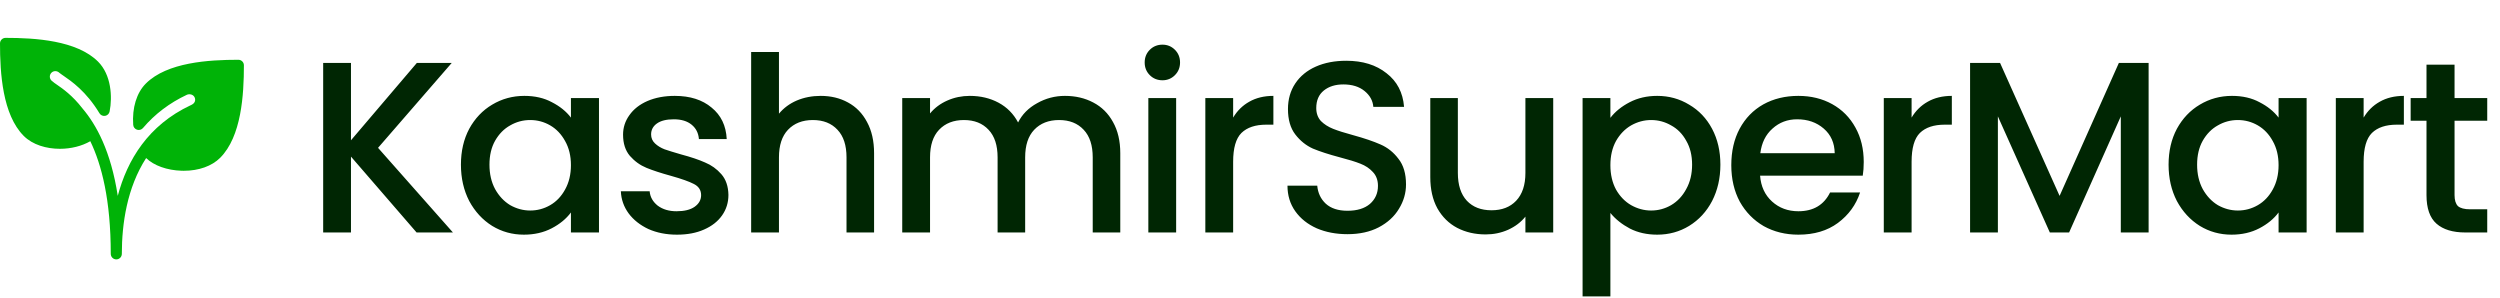
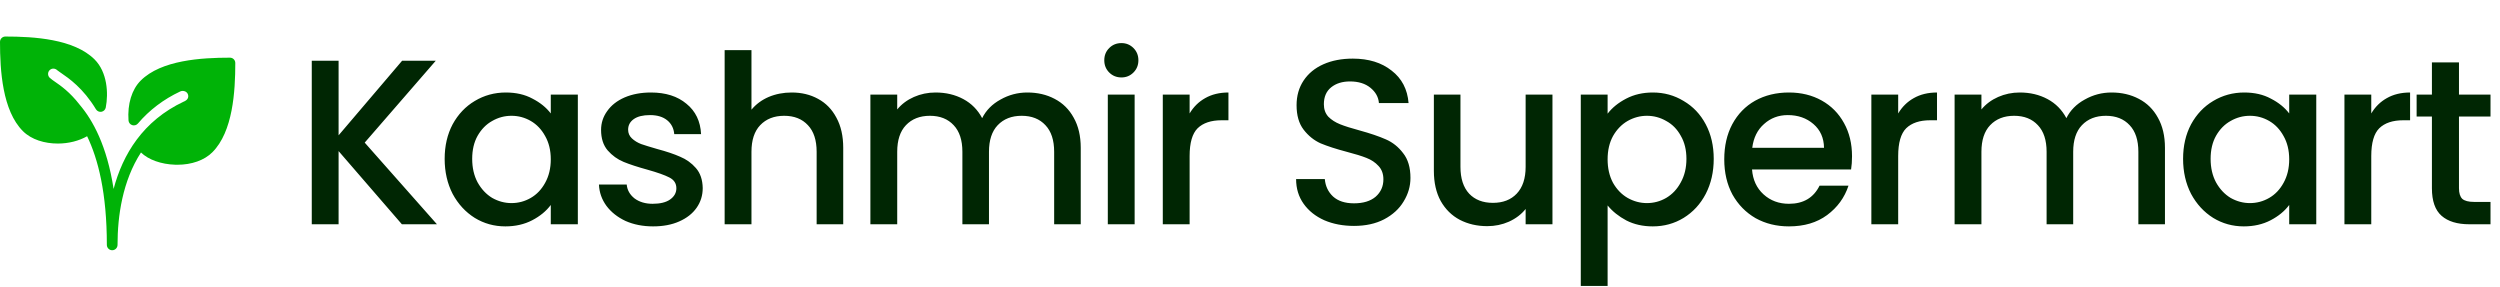
- <svg xmlns="http://www.w3.org/2000/svg" width="328" height="39" viewBox="0 0 328 39" fill="none">
+ <svg xmlns="http://www.w3.org/2000/svg" width="340" height="39" viewBox="0 0 340 39" fill="none">
  <path d="M31.275 7.843C27.402 7.843 21.931 8.167 19.135 10.961C17.925 12.172 17.32 14.145 17.477 16.379C17.497 16.674 17.694 16.925 17.976 17.018C18.256 17.11 18.564 17.024 18.756 16.799C20.311 14.969 22.244 13.503 24.505 12.441C24.696 12.349 24.923 12.342 25.13 12.415C25.311 12.48 25.453 12.603 25.528 12.762C25.682 13.087 25.632 13.516 25.121 13.757C25.092 13.772 25.066 13.791 25.037 13.804C25.026 13.808 25.015 13.807 25.006 13.811C19.435 16.43 16.695 20.998 15.451 25.696C14.545 19.814 12.629 16.351 10.82 14.225C9.511 12.528 8.223 11.628 7.479 11.12C7.341 11.025 6.924 10.741 6.751 10.568C6.468 10.284 6.468 9.823 6.751 9.54C7.035 9.258 7.497 9.258 7.812 9.572C7.889 9.64 8.013 9.728 8.17 9.832L8.299 9.919C9.351 10.64 11.31 11.979 13.048 14.86C13.203 15.117 13.504 15.255 13.796 15.2C14.093 15.148 14.325 14.92 14.383 14.625C14.763 12.688 14.593 9.813 12.865 8.085C10.069 5.293 4.598 4.968 0.727 4.968C0.326 4.968 0 5.294 0 5.695C0 9.568 0.324 15.039 3.118 17.835C4.284 19 6.081 19.523 7.867 19.523C9.325 19.523 10.753 19.159 11.848 18.526C13.34 21.619 14.532 26.238 14.532 33.305C14.532 33.706 14.857 34.032 15.258 34.032C15.659 34.032 15.985 33.706 15.985 33.305C15.985 29.363 16.66 24.631 19.173 20.737C20.18 21.721 21.914 22.344 23.835 22.402C23.931 22.405 24.025 22.406 24.119 22.406C26.071 22.406 27.796 21.795 28.881 20.708C31.677 17.912 32 12.441 32 8.568C32.002 8.167 31.677 7.843 31.275 7.843Z" fill="#00B307" />
-   <path d="M54.656 30.5L46.048 20.548V30.5H42.4V8.26H46.048V18.404L54.688 8.26H59.264L49.6 19.396L59.424 30.5H54.656ZM60.474 21.604C60.474 19.833 60.837 18.265 61.562 16.9C62.309 15.535 63.311 14.479 64.57 13.732C65.85 12.964 67.258 12.58 68.794 12.58C70.181 12.58 71.386 12.857 72.41 13.412C73.455 13.945 74.287 14.617 74.906 15.428V12.868H78.586V30.5H74.906V27.876C74.287 28.708 73.445 29.401 72.378 29.956C71.311 30.511 70.095 30.788 68.73 30.788C67.215 30.788 65.829 30.404 64.57 29.636C63.311 28.847 62.309 27.759 61.562 26.372C60.837 24.964 60.474 23.375 60.474 21.604ZM74.906 21.668C74.906 20.452 74.65 19.396 74.138 18.5C73.647 17.604 72.997 16.921 72.186 16.452C71.375 15.983 70.501 15.748 69.562 15.748C68.623 15.748 67.749 15.983 66.938 16.452C66.127 16.9 65.466 17.572 64.954 18.468C64.463 19.343 64.218 20.388 64.218 21.604C64.218 22.82 64.463 23.887 64.954 24.804C65.466 25.721 66.127 26.425 66.938 26.916C67.77 27.385 68.645 27.62 69.562 27.62C70.501 27.62 71.375 27.385 72.186 26.916C72.997 26.447 73.647 25.764 74.138 24.868C74.65 23.951 74.906 22.884 74.906 21.668ZM88.817 30.788C87.431 30.788 86.183 30.543 85.073 30.052C83.986 29.54 83.121 28.857 82.481 28.004C81.841 27.129 81.5 26.159 81.457 25.092H85.234C85.297 25.839 85.65 26.468 86.29 26.98C86.951 27.471 87.772 27.716 88.754 27.716C89.778 27.716 90.567 27.524 91.121 27.14C91.698 26.735 91.986 26.223 91.986 25.604C91.986 24.943 91.665 24.452 91.025 24.132C90.407 23.812 89.415 23.46 88.049 23.076C86.727 22.713 85.65 22.361 84.817 22.02C83.986 21.679 83.26 21.156 82.641 20.452C82.044 19.748 81.746 18.82 81.746 17.668C81.746 16.729 82.023 15.876 82.578 15.108C83.132 14.319 83.921 13.7 84.945 13.252C85.991 12.804 87.186 12.58 88.529 12.58C90.535 12.58 92.145 13.092 93.362 14.116C94.599 15.119 95.26 16.495 95.346 18.244H91.698C91.633 17.455 91.314 16.825 90.737 16.356C90.162 15.887 89.383 15.652 88.401 15.652C87.442 15.652 86.706 15.833 86.194 16.196C85.681 16.559 85.425 17.039 85.425 17.636C85.425 18.105 85.596 18.5 85.938 18.82C86.279 19.14 86.695 19.396 87.186 19.588C87.676 19.759 88.401 19.983 89.362 20.26C90.641 20.601 91.687 20.953 92.498 21.316C93.329 21.657 94.044 22.169 94.641 22.852C95.239 23.535 95.548 24.441 95.57 25.572C95.57 26.575 95.292 27.471 94.737 28.26C94.183 29.049 93.394 29.668 92.37 30.116C91.367 30.564 90.183 30.788 88.817 30.788ZM107.671 12.58C109.015 12.58 110.21 12.868 111.255 13.444C112.322 14.02 113.154 14.873 113.751 16.004C114.37 17.135 114.679 18.5 114.679 20.1V30.5H111.063V20.644C111.063 19.065 110.669 17.86 109.879 17.028C109.09 16.175 108.013 15.748 106.647 15.748C105.282 15.748 104.194 16.175 103.383 17.028C102.594 17.86 102.199 19.065 102.199 20.644V30.5H98.551V6.82H102.199V14.916C102.818 14.169 103.597 13.593 104.535 13.188C105.495 12.783 106.541 12.58 107.671 12.58ZM139.717 12.58C141.103 12.58 142.341 12.868 143.429 13.444C144.538 14.02 145.402 14.873 146.021 16.004C146.661 17.135 146.981 18.5 146.981 20.1V30.5H143.365V20.644C143.365 19.065 142.97 17.86 142.181 17.028C141.391 16.175 140.314 15.748 138.949 15.748C137.583 15.748 136.495 16.175 135.685 17.028C134.895 17.86 134.501 19.065 134.501 20.644V30.5H130.885V20.644C130.885 19.065 130.49 17.86 129.701 17.028C128.911 16.175 127.834 15.748 126.469 15.748C125.103 15.748 124.015 16.175 123.205 17.028C122.415 17.86 122.021 19.065 122.021 20.644V30.5H118.373V12.868H122.021V14.884C122.618 14.159 123.375 13.593 124.293 13.188C125.21 12.783 126.191 12.58 127.237 12.58C128.645 12.58 129.903 12.879 131.013 13.476C132.122 14.073 132.975 14.937 133.573 16.068C134.106 15.001 134.938 14.159 136.069 13.54C137.199 12.9 138.415 12.58 139.717 12.58ZM152.518 10.532C151.857 10.532 151.302 10.308 150.854 9.86C150.406 9.412 150.182 8.857 150.182 8.196C150.182 7.535 150.406 6.98 150.854 6.532C151.302 6.084 151.857 5.86 152.518 5.86C153.158 5.86 153.702 6.084 154.15 6.532C154.598 6.98 154.822 7.535 154.822 8.196C154.822 8.857 154.598 9.412 154.15 9.86C153.702 10.308 153.158 10.532 152.518 10.532ZM154.31 12.868V30.5H150.662V12.868H154.31ZM161.788 15.428C162.321 14.532 163.025 13.839 163.9 13.348C164.796 12.836 165.852 12.58 167.068 12.58V16.356H166.14C164.711 16.356 163.623 16.719 162.876 17.444C162.151 18.169 161.788 19.428 161.788 21.22V30.5H158.14V12.868H161.788V15.428ZM176.789 30.724C175.296 30.724 173.952 30.468 172.757 29.956C171.563 29.423 170.624 28.676 169.941 27.716C169.259 26.756 168.917 25.636 168.917 24.356H172.821C172.907 25.316 173.28 26.105 173.941 26.724C174.624 27.343 175.573 27.652 176.789 27.652C178.048 27.652 179.029 27.353 179.733 26.756C180.437 26.137 180.789 25.348 180.789 24.388C180.789 23.641 180.565 23.033 180.117 22.564C179.691 22.095 179.147 21.732 178.485 21.476C177.845 21.22 176.949 20.943 175.797 20.644C174.347 20.26 173.163 19.876 172.245 19.492C171.349 19.087 170.581 18.468 169.941 17.636C169.301 16.804 168.981 15.695 168.981 14.308C168.981 13.028 169.301 11.908 169.941 10.948C170.581 9.988 171.477 9.252 172.629 8.74C173.781 8.228 175.115 7.972 176.629 7.972C178.784 7.972 180.544 8.516 181.909 9.604C183.296 10.671 184.064 12.143 184.213 14.02H180.181C180.117 13.209 179.733 12.516 179.029 11.94C178.325 11.364 177.397 11.076 176.245 11.076C175.2 11.076 174.347 11.343 173.685 11.876C173.024 12.409 172.693 13.177 172.693 14.18C172.693 14.863 172.896 15.428 173.301 15.876C173.728 16.303 174.261 16.644 174.901 16.9C175.541 17.156 176.416 17.433 177.525 17.732C178.997 18.137 180.192 18.543 181.109 18.948C182.048 19.353 182.837 19.983 183.477 20.836C184.139 21.668 184.469 22.788 184.469 24.196C184.469 25.327 184.16 26.393 183.541 27.396C182.944 28.399 182.059 29.209 180.885 29.828C179.733 30.425 178.368 30.724 176.789 30.724ZM203.782 12.868V30.5H200.134V28.42C199.558 29.145 198.8 29.721 197.862 30.148C196.944 30.553 195.963 30.756 194.918 30.756C193.531 30.756 192.283 30.468 191.174 29.892C190.086 29.316 189.222 28.463 188.582 27.332C187.963 26.201 187.654 24.836 187.654 23.236V12.868H191.27V22.692C191.27 24.271 191.664 25.487 192.454 26.34C193.243 27.172 194.32 27.588 195.686 27.588C197.051 27.588 198.128 27.172 198.918 26.34C199.728 25.487 200.134 24.271 200.134 22.692V12.868H203.782ZM211.283 15.46C211.902 14.649 212.744 13.967 213.811 13.412C214.878 12.857 216.083 12.58 217.427 12.58C218.963 12.58 220.36 12.964 221.619 13.732C222.899 14.479 223.902 15.535 224.627 16.9C225.352 18.265 225.715 19.833 225.715 21.604C225.715 23.375 225.352 24.964 224.627 26.372C223.902 27.759 222.899 28.847 221.619 29.636C220.36 30.404 218.963 30.788 217.427 30.788C216.083 30.788 214.888 30.521 213.843 29.988C212.798 29.433 211.944 28.751 211.283 27.94V38.884H207.635V12.868H211.283V15.46ZM222.003 21.604C222.003 20.388 221.747 19.343 221.235 18.468C220.744 17.572 220.083 16.9 219.251 16.452C218.44 15.983 217.566 15.748 216.627 15.748C215.71 15.748 214.835 15.983 214.003 16.452C213.192 16.921 212.531 17.604 212.019 18.5C211.528 19.396 211.283 20.452 211.283 21.668C211.283 22.884 211.528 23.951 212.019 24.868C212.531 25.764 213.192 26.447 214.003 26.916C214.835 27.385 215.71 27.62 216.627 27.62C217.566 27.62 218.44 27.385 219.251 26.916C220.083 26.425 220.744 25.721 221.235 24.804C221.747 23.887 222.003 22.82 222.003 21.604ZM244.522 21.252C244.522 21.913 244.48 22.511 244.394 23.044H230.922C231.029 24.452 231.552 25.583 232.49 26.436C233.429 27.289 234.581 27.716 235.946 27.716C237.909 27.716 239.296 26.895 240.106 25.252H244.042C243.509 26.873 242.538 28.207 241.13 29.252C239.744 30.276 238.016 30.788 235.946 30.788C234.261 30.788 232.746 30.415 231.402 29.668C230.08 28.9 229.034 27.833 228.266 26.468C227.52 25.081 227.146 23.481 227.146 21.668C227.146 19.855 227.509 18.265 228.234 16.9C228.981 15.513 230.016 14.447 231.338 13.7C232.682 12.953 234.218 12.58 235.946 12.58C237.61 12.58 239.093 12.943 240.394 13.668C241.696 14.393 242.709 15.417 243.434 16.74C244.16 18.041 244.522 19.545 244.522 21.252ZM240.714 20.1C240.693 18.756 240.213 17.679 239.274 16.868C238.336 16.057 237.173 15.652 235.786 15.652C234.528 15.652 233.45 16.057 232.554 16.868C231.658 17.657 231.125 18.735 230.954 20.1H240.714ZM250.801 15.428C251.334 14.532 252.038 13.839 252.913 13.348C253.809 12.836 254.865 12.58 256.081 12.58V16.356H255.153C253.723 16.356 252.635 16.719 251.889 17.444C251.163 18.169 250.801 19.428 250.801 21.22V30.5H247.153V12.868H250.801V15.428ZM281.898 8.26V30.5H278.25V15.268L271.466 30.5H268.938L262.122 15.268V30.5H258.474V8.26H262.41L270.218 25.7L277.994 8.26H281.898ZM284.517 21.604C284.517 19.833 284.879 18.265 285.605 16.9C286.351 15.535 287.354 14.479 288.613 13.732C289.893 12.964 291.301 12.58 292.837 12.58C294.223 12.58 295.429 12.857 296.453 13.412C297.498 13.945 298.33 14.617 298.949 15.428V12.868H302.629V30.5H298.949V27.876C298.33 28.708 297.487 29.401 296.421 29.956C295.354 30.511 294.138 30.788 292.773 30.788C291.258 30.788 289.871 30.404 288.613 29.636C287.354 28.847 286.351 27.759 285.605 26.372C284.879 24.964 284.517 23.375 284.517 21.604ZM298.949 21.668C298.949 20.452 298.693 19.396 298.181 18.5C297.69 17.604 297.039 16.921 296.229 16.452C295.418 15.983 294.543 15.748 293.605 15.748C292.666 15.748 291.791 15.983 290.981 16.452C290.17 16.9 289.509 17.572 288.997 18.468C288.506 19.343 288.261 20.388 288.261 21.604C288.261 22.82 288.506 23.887 288.997 24.804C289.509 25.721 290.17 26.425 290.981 26.916C291.813 27.385 292.687 27.62 293.605 27.62C294.543 27.62 295.418 27.385 296.229 26.916C297.039 26.447 297.69 25.764 298.181 24.868C298.693 23.951 298.949 22.884 298.949 21.668ZM310.108 15.428C310.641 14.532 311.345 13.839 312.22 13.348C313.116 12.836 314.172 12.58 315.388 12.58V16.356H314.46C313.031 16.356 311.943 16.719 311.196 17.444C310.471 18.169 310.108 19.428 310.108 21.22V30.5H306.46V12.868H310.108V15.428ZM322.037 15.844V25.604C322.037 26.265 322.187 26.745 322.485 27.044C322.805 27.321 323.339 27.46 324.085 27.46H326.325V30.5H323.445C321.803 30.5 320.544 30.116 319.669 29.348C318.795 28.58 318.357 27.332 318.357 25.604V15.844H316.277V12.868H318.357V8.484H322.037V12.868H326.325V15.844H322.037Z" fill="#002603" />
+   <path d="M54.656 30.5L46.048 20.548V30.5H42.4V8.26H46.048V18.404L54.688 8.26H59.264L49.6 19.396L59.424 30.5H54.656ZM60.474 21.604C60.474 19.833 60.837 18.265 61.562 16.9C62.309 15.535 63.311 14.479 64.57 13.732C65.85 12.964 67.258 12.58 68.794 12.58C70.181 12.58 71.386 12.857 72.41 13.412C73.455 13.945 74.287 14.617 74.906 15.428V12.868H78.586V30.5H74.906V27.876C74.287 28.708 73.445 29.401 72.378 29.956C71.311 30.511 70.095 30.788 68.73 30.788C67.215 30.788 65.829 30.404 64.57 29.636C63.311 28.847 62.309 27.759 61.562 26.372C60.837 24.964 60.474 23.375 60.474 21.604ZM74.906 21.668C74.906 20.452 74.65 19.396 74.138 18.5C73.647 17.604 72.997 16.921 72.186 16.452C71.375 15.983 70.501 15.748 69.562 15.748C68.623 15.748 67.749 15.983 66.938 16.452C66.127 16.9 65.466 17.572 64.954 18.468C64.463 19.343 64.218 20.388 64.218 21.604C64.218 22.82 64.463 23.887 64.954 24.804C65.466 25.721 66.127 26.425 66.938 26.916C67.77 27.385 68.645 27.62 69.562 27.62C70.501 27.62 71.375 27.385 72.186 26.916C72.997 26.447 73.647 25.764 74.138 24.868C74.65 23.951 74.906 22.884 74.906 21.668ZM88.817 30.788C87.431 30.788 86.183 30.543 85.073 30.052C83.986 29.54 83.121 28.857 82.481 28.004C81.841 27.129 81.5 26.159 81.457 25.092H85.234C85.297 25.839 85.65 26.468 86.29 26.98C86.951 27.471 87.772 27.716 88.754 27.716C89.778 27.716 90.567 27.524 91.121 27.14C91.698 26.735 91.986 26.223 91.986 25.604C91.986 24.943 91.665 24.452 91.025 24.132C90.407 23.812 89.415 23.46 88.049 23.076C86.727 22.713 85.65 22.361 84.817 22.02C83.986 21.679 83.26 21.156 82.641 20.452C82.044 19.748 81.746 18.82 81.746 17.668C81.746 16.729 82.023 15.876 82.578 15.108C83.132 14.319 83.921 13.7 84.945 13.252C85.991 12.804 87.186 12.58 88.529 12.58C90.535 12.58 92.145 13.092 93.362 14.116C94.599 15.119 95.26 16.495 95.346 18.244H91.698C91.633 17.455 91.314 16.825 90.737 16.356C90.162 15.887 89.383 15.652 88.401 15.652C87.442 15.652 86.706 15.833 86.194 16.196C85.681 16.559 85.425 17.039 85.425 17.636C85.425 18.105 85.596 18.5 85.938 18.82C86.279 19.14 86.695 19.396 87.186 19.588C87.676 19.759 88.401 19.983 89.362 20.26C90.641 20.601 91.687 20.953 92.498 21.316C93.329 21.657 94.044 22.169 94.641 22.852C95.239 23.535 95.548 24.441 95.57 25.572C95.57 26.575 95.292 27.471 94.737 28.26C94.183 29.049 93.394 29.668 92.37 30.116C91.367 30.564 90.183 30.788 88.817 30.788ZM107.671 12.58C109.015 12.58 110.21 12.868 111.255 13.444C112.322 14.02 113.154 14.873 113.751 16.004C114.37 17.135 114.679 18.5 114.679 20.1V30.5H111.063V20.644C111.063 19.065 110.669 17.86 109.879 17.028C109.09 16.175 108.013 15.748 106.647 15.748C105.282 15.748 104.194 16.175 103.383 17.028C102.594 17.86 102.199 19.065 102.199 20.644V30.5H98.551V6.82H102.199V14.916C102.818 14.169 103.597 13.593 104.535 13.188C105.495 12.783 106.541 12.58 107.671 12.58ZM139.717 12.58C141.103 12.58 142.341 12.868 143.429 13.444C144.538 14.02 145.402 14.873 146.021 16.004C146.661 17.135 146.981 18.5 146.981 20.1V30.5H143.365V20.644C143.365 19.065 142.97 17.86 142.181 17.028C141.391 16.175 140.314 15.748 138.949 15.748C137.583 15.748 136.495 16.175 135.685 17.028C134.895 17.86 134.501 19.065 134.501 20.644V30.5H130.885V20.644C130.885 19.065 130.49 17.86 129.701 17.028C128.911 16.175 127.834 15.748 126.469 15.748C125.103 15.748 124.015 16.175 123.205 17.028C122.415 17.86 122.021 19.065 122.021 20.644V30.5H118.373V12.868H122.021V14.884C122.618 14.159 123.375 13.593 124.293 13.188C125.21 12.783 126.191 12.58 127.237 12.58C128.645 12.58 129.903 12.879 131.013 13.476C132.122 14.073 132.975 14.937 133.573 16.068C134.106 15.001 134.938 14.159 136.069 13.54C137.199 12.9 138.415 12.58 139.717 12.58ZM152.518 10.532C151.857 10.532 151.302 10.308 150.854 9.86C150.406 9.412 150.182 8.857 150.182 8.196C150.182 7.535 150.406 6.98 150.854 6.532C151.302 6.084 151.857 5.86 152.518 5.86C153.158 5.86 153.702 6.084 154.15 6.532C154.598 6.98 154.822 7.535 154.822 8.196C154.822 8.857 154.598 9.412 154.15 9.86C153.702 10.308 153.158 10.532 152.518 10.532ZM154.31 12.868V30.5H150.662V12.868H154.31ZM161.788 15.428C162.321 14.532 163.025 13.839 163.9 13.348C164.796 12.836 165.852 12.58 167.068 12.58V16.356H166.14C164.711 16.356 163.623 16.719 162.876 17.444C162.151 18.169 161.788 19.428 161.788 21.22V30.5H158.14V12.868H161.788V15.428ZM184.142 30.724C182.648 30.724 181.304 30.468 180.11 29.956C178.915 29.423 177.976 28.676 177.294 27.716C176.611 26.756 176.27 25.636 176.27 24.356H180.174C180.259 25.316 180.632 26.105 181.294 26.724C181.976 27.343 182.926 27.652 184.142 27.652C185.4 27.652 186.382 27.353 187.086 26.756C187.79 26.137 188.142 25.348 188.142 24.388C188.142 23.641 187.918 23.033 187.47 22.564C187.043 22.095 186.499 21.732 185.838 21.476C185.198 21.22 184.302 20.943 183.15 20.644C181.699 20.26 180.515 19.876 179.598 19.492C178.702 19.087 177.934 18.468 177.294 17.636C176.654 16.804 176.334 15.695 176.334 14.308C176.334 13.028 176.654 11.908 177.294 10.948C177.934 9.988 178.83 9.252 179.982 8.74C181.134 8.228 182.467 7.972 183.982 7.972C186.136 7.972 187.896 8.516 189.262 9.604C190.648 10.671 191.416 12.143 191.566 14.02H187.534C187.47 13.209 187.086 12.516 186.382 11.94C185.678 11.364 184.75 11.076 183.598 11.076C182.552 11.076 181.699 11.343 181.038 11.876C180.376 12.409 180.046 13.177 180.046 14.18C180.046 14.863 180.248 15.428 180.654 15.876C181.08 16.303 181.614 16.644 182.254 16.9C182.894 17.156 183.768 17.433 184.878 17.732C186.35 18.137 187.544 18.543 188.462 18.948C189.4 19.353 190.19 19.983 190.83 20.836C191.491 21.668 191.822 22.788 191.822 24.196C191.822 25.327 191.512 26.393 190.894 27.396C190.296 28.399 189.411 29.209 188.238 29.828C187.086 30.425 185.72 30.724 184.142 30.724ZM211.134 12.868V30.5H207.486V28.42C206.91 29.145 206.153 29.721 205.214 30.148C204.297 30.553 203.316 30.756 202.27 30.756C200.884 30.756 199.636 30.468 198.526 29.892C197.438 29.316 196.574 28.463 195.934 27.332C195.316 26.201 195.006 24.836 195.006 23.236V12.868H198.622V22.692C198.622 24.271 199.017 25.487 199.806 26.34C200.596 27.172 201.673 27.588 203.038 27.588C204.404 27.588 205.481 27.172 206.27 26.34C207.081 25.487 207.486 24.271 207.486 22.692V12.868H211.134ZM218.635 15.46C219.254 14.649 220.097 13.967 221.163 13.412C222.23 12.857 223.435 12.58 224.779 12.58C226.315 12.58 227.713 12.964 228.971 13.732C230.251 14.479 231.254 15.535 231.979 16.9C232.705 18.265 233.067 19.833 233.067 21.604C233.067 23.375 232.705 24.964 231.979 26.372C231.254 27.759 230.251 28.847 228.971 29.636C227.713 30.404 226.315 30.788 224.779 30.788C223.435 30.788 222.241 30.521 221.195 29.988C220.15 29.433 219.297 28.751 218.635 27.94V38.884H214.987V12.868H218.635V15.46ZM229.355 21.604C229.355 20.388 229.099 19.343 228.587 18.468C228.097 17.572 227.435 16.9 226.603 16.452C225.793 15.983 224.918 15.748 223.979 15.748C223.062 15.748 222.187 15.983 221.355 16.452C220.545 16.921 219.883 17.604 219.371 18.5C218.881 19.396 218.635 20.452 218.635 21.668C218.635 22.884 218.881 23.951 219.371 24.868C219.883 25.764 220.545 26.447 221.355 26.916C222.187 27.385 223.062 27.62 223.979 27.62C224.918 27.62 225.793 27.385 226.603 26.916C227.435 26.425 228.097 25.721 228.587 24.804C229.099 23.887 229.355 22.82 229.355 21.604ZM251.875 21.252C251.875 21.913 251.832 22.511 251.747 23.044H238.275C238.382 24.452 238.904 25.583 239.843 26.436C240.782 27.289 241.934 27.716 243.299 27.716C245.262 27.716 246.648 26.895 247.459 25.252H251.395C250.862 26.873 249.891 28.207 248.483 29.252C247.096 30.276 245.368 30.788 243.299 30.788C241.614 30.788 240.099 30.415 238.755 29.668C237.432 28.9 236.387 27.833 235.619 26.468C234.872 25.081 234.499 23.481 234.499 21.668C234.499 19.855 234.862 18.265 235.587 16.9C236.334 15.513 237.368 14.447 238.691 13.7C240.035 12.953 241.571 12.58 243.299 12.58C244.963 12.58 246.446 12.943 247.747 13.668C249.048 14.393 250.062 15.417 250.787 16.74C251.512 18.041 251.875 19.545 251.875 21.252ZM248.067 20.1C248.046 18.756 247.566 17.679 246.627 16.868C245.688 16.057 244.526 15.652 243.139 15.652C241.88 15.652 240.803 16.057 239.907 16.868C239.011 17.657 238.478 18.735 238.307 20.1H248.067ZM258.153 15.428C258.686 14.532 259.39 13.839 260.265 13.348C261.161 12.836 262.217 12.58 263.433 12.58V16.356H262.505C261.076 16.356 259.988 16.719 259.241 17.444C258.516 18.169 258.153 19.428 258.153 21.22V30.5H254.505V12.868H258.153V15.428ZM287.17 12.58C288.557 12.58 289.794 12.868 290.882 13.444C291.992 14.02 292.856 14.873 293.474 16.004C294.114 17.135 294.434 18.5 294.434 20.1V30.5H290.818V20.644C290.818 19.065 290.424 17.86 289.634 17.028C288.845 16.175 287.768 15.748 286.402 15.748C285.037 15.748 283.949 16.175 283.138 17.028C282.349 17.86 281.954 19.065 281.954 20.644V30.5H278.338V20.644C278.338 19.065 277.944 17.86 277.154 17.028C276.365 16.175 275.288 15.748 273.922 15.748C272.557 15.748 271.469 16.175 270.658 17.028C269.869 17.86 269.474 19.065 269.474 20.644V30.5H265.826V12.868H269.474V14.884C270.072 14.159 270.829 13.593 271.746 13.188C272.664 12.783 273.645 12.58 274.69 12.58C276.098 12.58 277.357 12.879 278.466 13.476C279.576 14.073 280.429 14.937 281.026 16.068C281.56 15.001 282.392 14.159 283.522 13.54C284.653 12.9 285.869 12.58 287.17 12.58ZM296.9 21.604C296.9 19.833 297.263 18.265 297.988 16.9C298.735 15.535 299.738 14.479 300.996 13.732C302.276 12.964 303.684 12.58 305.22 12.58C306.607 12.58 307.812 12.857 308.836 13.412C309.882 13.945 310.714 14.617 311.332 15.428V12.868H315.012V30.5H311.332V27.876C310.714 28.708 309.871 29.401 308.804 29.956C307.738 30.511 306.522 30.788 305.156 30.788C303.642 30.788 302.255 30.404 300.996 29.636C299.738 28.847 298.735 27.759 297.988 26.372C297.263 24.964 296.9 23.375 296.9 21.604ZM311.332 21.668C311.332 20.452 311.076 19.396 310.564 18.5C310.074 17.604 309.423 16.921 308.612 16.452C307.802 15.983 306.927 15.748 305.988 15.748C305.05 15.748 304.175 15.983 303.364 16.452C302.554 16.9 301.892 17.572 301.38 18.468C300.89 19.343 300.644 20.388 300.644 21.604C300.644 22.82 300.89 23.887 301.38 24.804C301.892 25.721 302.554 26.425 303.364 26.916C304.196 27.385 305.071 27.62 305.988 27.62C306.927 27.62 307.802 27.385 308.612 26.916C309.423 26.447 310.074 25.764 310.564 24.868C311.076 23.951 311.332 22.884 311.332 21.668ZM322.492 15.428C323.025 14.532 323.729 13.839 324.604 13.348C325.5 12.836 326.556 12.58 327.772 12.58V16.356H326.844C325.414 16.356 324.326 16.719 323.58 17.444C322.854 18.169 322.492 19.428 322.492 21.22V30.5H318.844V12.868H322.492V15.428ZM334.421 15.844V25.604C334.421 26.265 334.57 26.745 334.869 27.044C335.189 27.321 335.722 27.46 336.469 27.46H338.709V30.5H335.829C334.186 30.5 332.928 30.116 332.053 29.348C331.178 28.58 330.741 27.332 330.741 25.604V15.844H328.661V12.868H330.741V8.484H334.421V12.868H338.709V15.844H334.421Z" fill="#002603" />
</svg>
